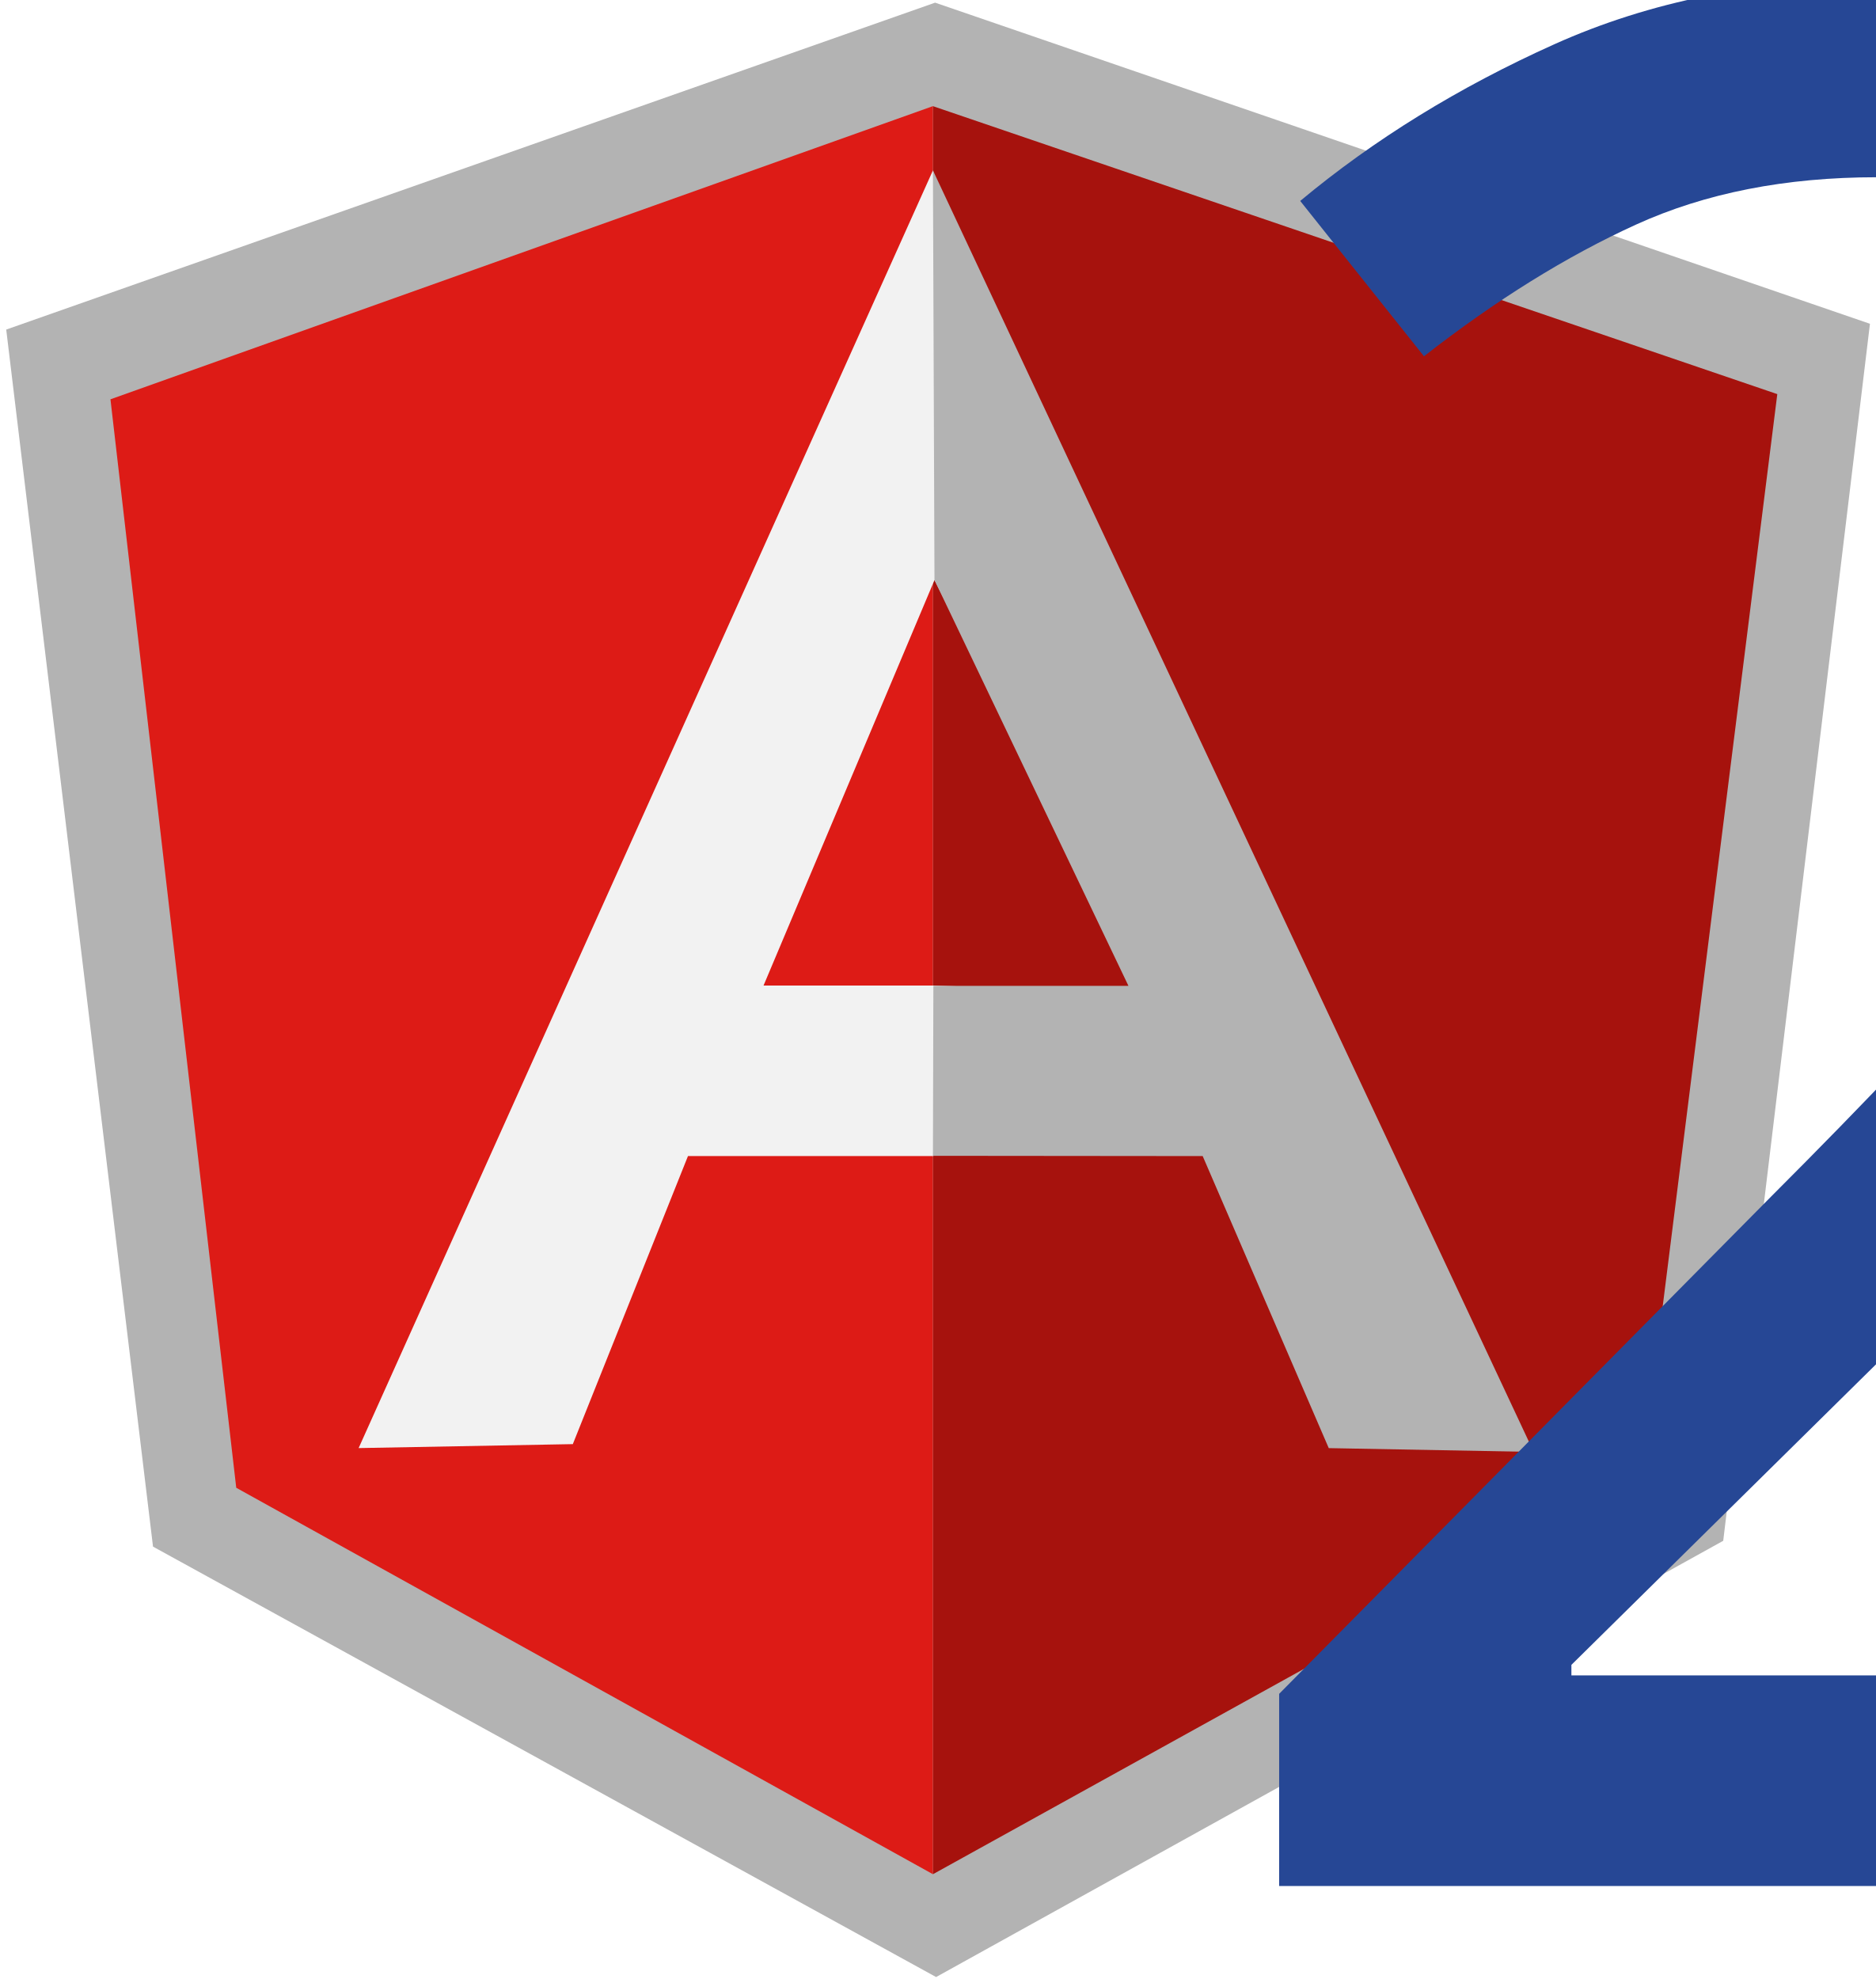
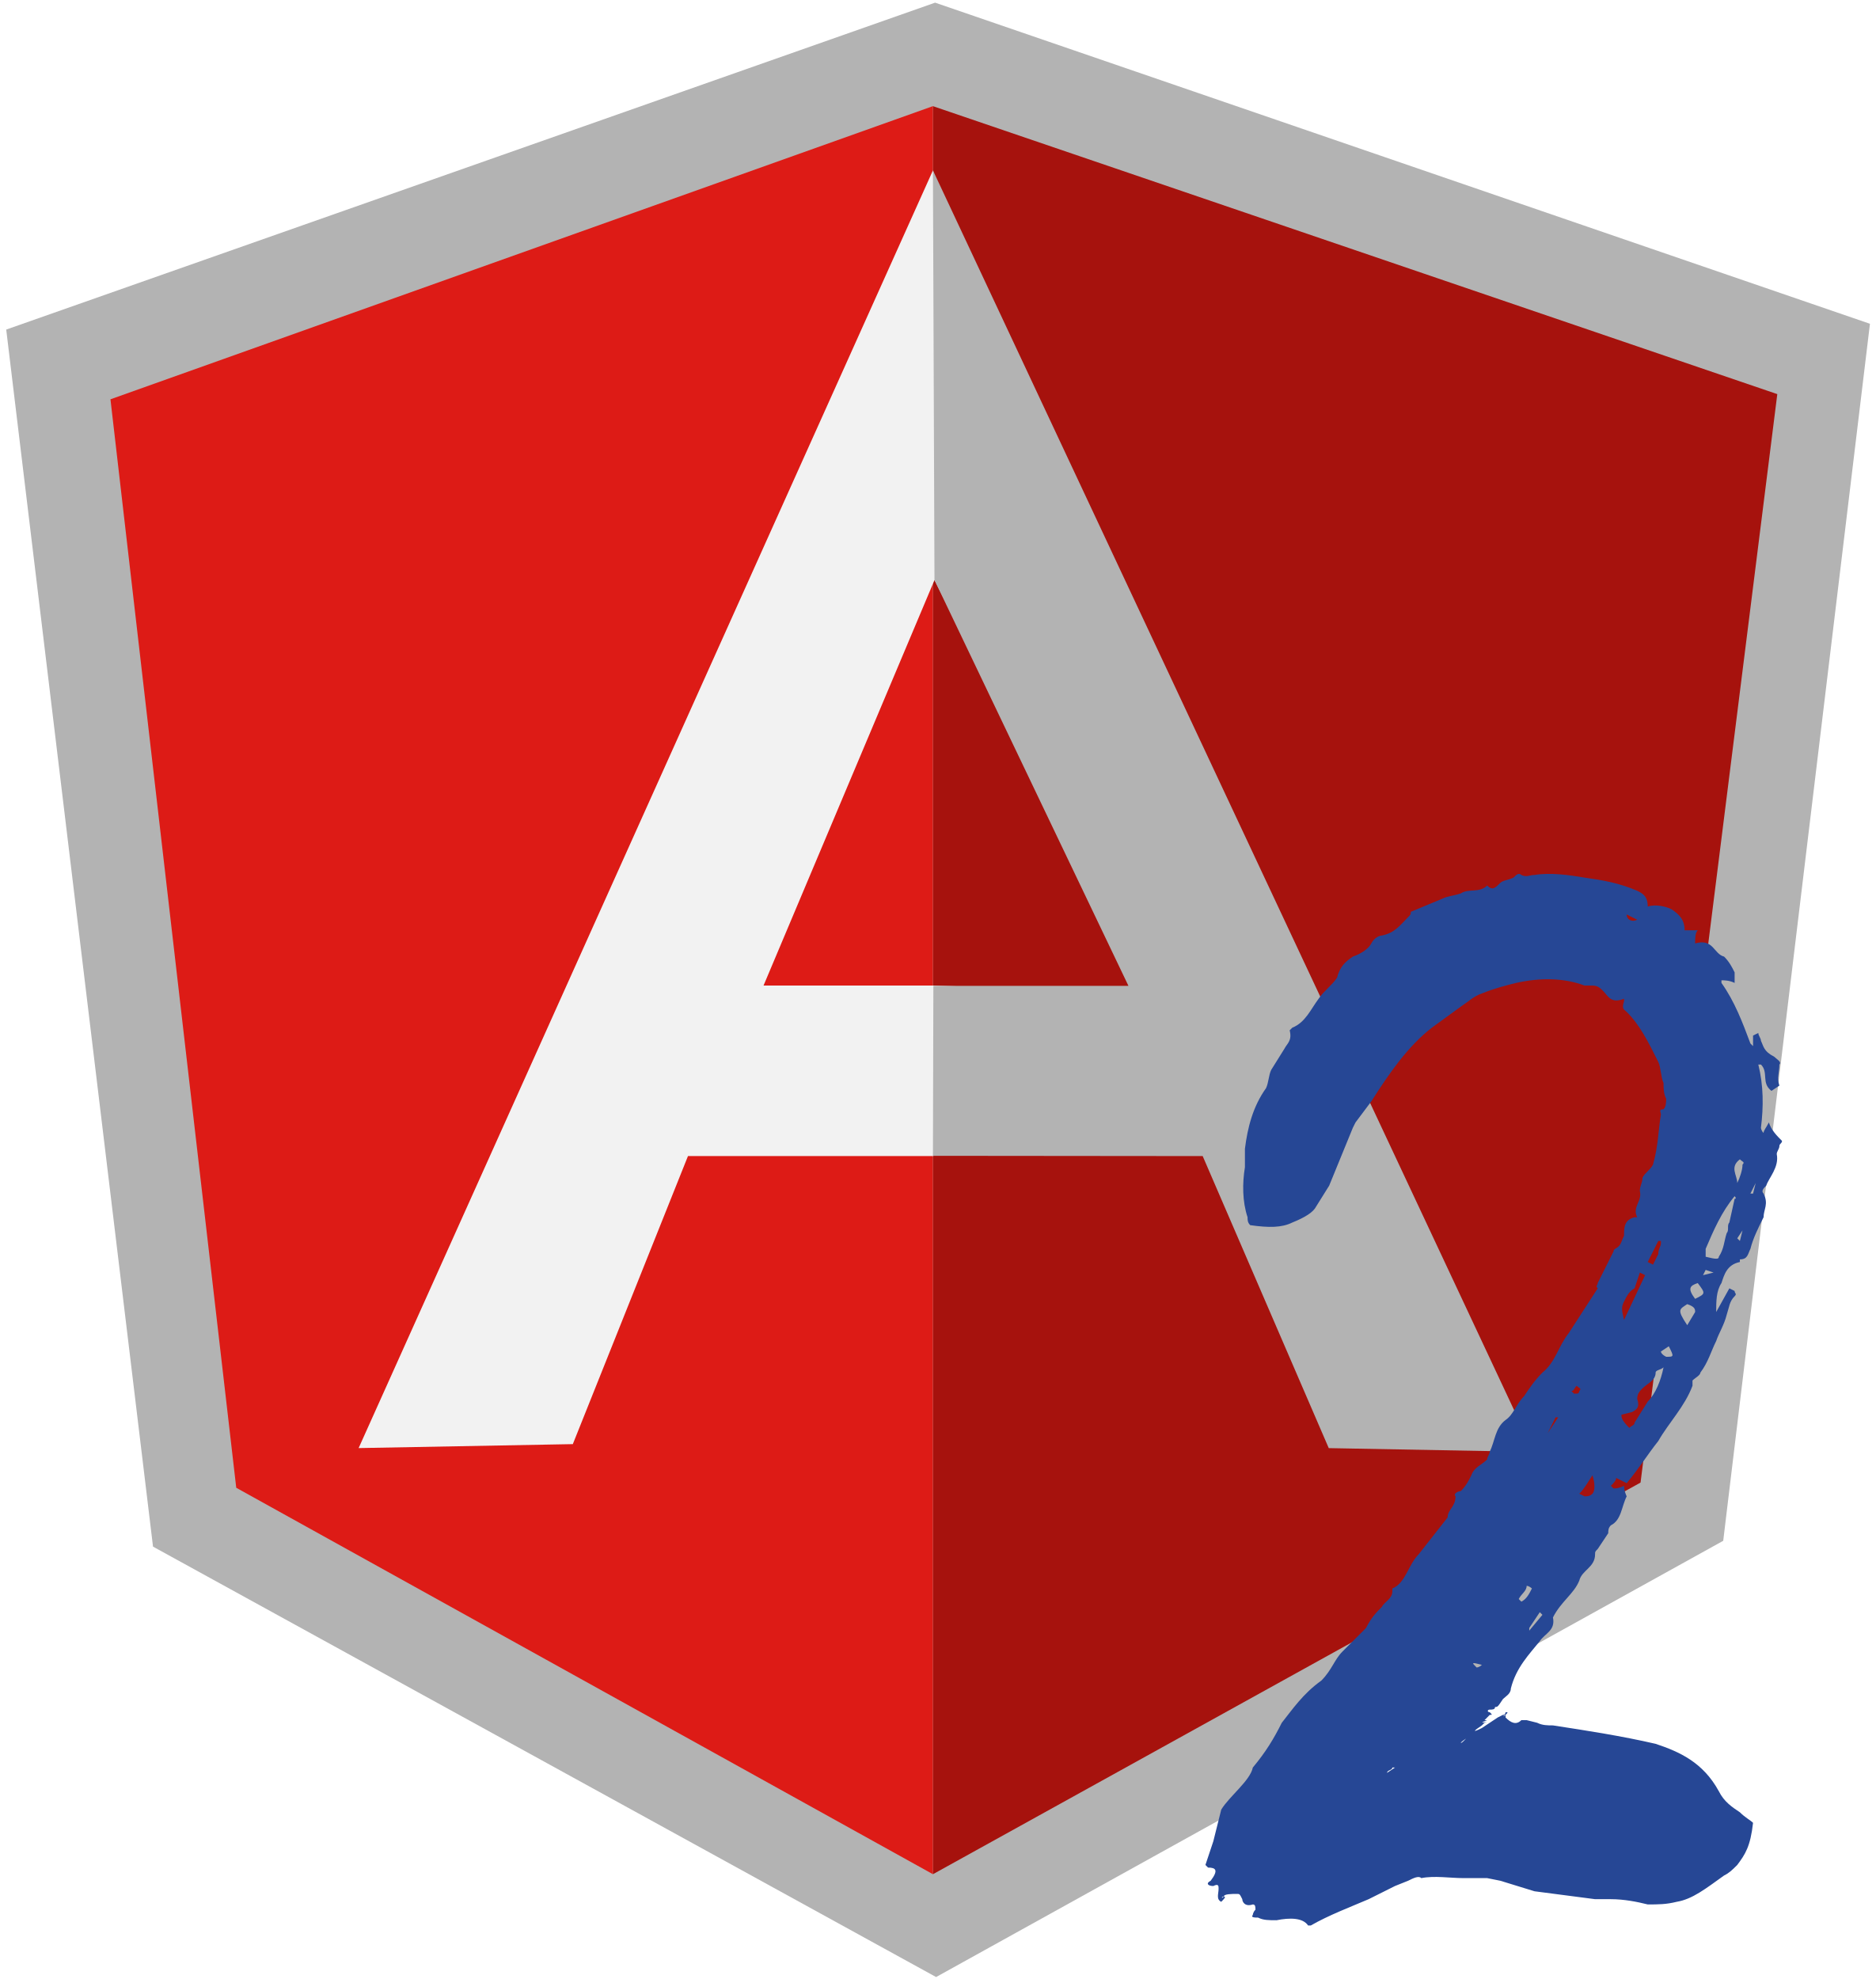
<svg xmlns="http://www.w3.org/2000/svg" width="100%" height="100%" viewBox="0 0 2370 2500" version="1.1" xml:space="preserve" style="fill-rule:evenodd;clip-rule:evenodd;stroke-linejoin:round;stroke-miterlimit:2;">
  <path d="M1181.35,3.352L7.86,416.334L193.303,1953.8L1182.59,2497.53L2176.99,1946.43L2362.36,409.02L1181.35,3.352Z" style="fill:rgb(179,179,179);fill-rule:nonzero;" />
  <path d="M2245.32,497.877L1178.61,134.119L1178.61,2367.62L2072.56,1872.88L2245.31,497.877L2245.32,497.877Z" style="fill:rgb(166,18,13);fill-rule:nonzero;" />
  <path d="M139.543,504.431L298.453,1879.45L1178.59,2367.62L1178.59,134.082L139.552,504.422L139.543,504.431Z" style="fill:rgb(221,27,22);fill-rule:nonzero;" />
  <path d="M1472.24,1323.12L1178.61,1460.43L869.133,1460.43L723.655,1824.31L453.068,1829.31L1178.61,215.227L1472.24,1323.13L1472.24,1323.12ZM1443.86,1253.99L1180.57,732.747L964.59,1245.02L1178.6,1245.02L1443.86,1254L1443.86,1253.99Z" style="fill:rgb(242,242,242);fill-rule:nonzero;" />
  <path d="M1178.6,215.217L1180.55,732.747L1425.6,1245.42L1179.16,1245.42L1178.6,1460.1L1519.38,1460.42L1678.65,1829.36L1937.57,1834.16L1178.6,215.217Z" style="fill:rgb(179,179,179);fill-rule:nonzero;" />
-   <g transform="matrix(2.61059,0,0,2.61059,-1712.76,-3112.96)">
-     <text x="1213.94px" y="2105.08px" style="font-family:'outbound-Regular', 'outbound';font-size:1274.07px;fill:rgb(38,71,149);">2</text>
+   <g transform="matrix(3326.07,0,0,3326.07,1456.33,2382.53)">
+     <path d="M0.239,-0.283C0.237,-0.285 0.235,-0.287 0.234,-0.29C0.233,-0.288 0.232,-0.287 0.232,-0.286C0.231,-0.287 0.231,-0.288 0.231,-0.288C0.232,-0.296 0.232,-0.304 0.23,-0.312L0.231,-0.312C0.234,-0.309 0.231,-0.305 0.235,-0.302L0.238,-0.304C0.237,-0.307 0.238,-0.309 0.238,-0.312C0.239,-0.313 0.237,-0.314 0.236,-0.315C0.232,-0.317 0.232,-0.319 0.231,-0.321C0.231,-0.322 0.23,-0.323 0.23,-0.324L0.228,-0.323L0.228,-0.319L0.227,-0.32C0.224,-0.328 0.221,-0.336 0.216,-0.343L0.216,-0.344C0.217,-0.344 0.219,-0.344 0.221,-0.343L0.221,-0.347C0.22,-0.349 0.219,-0.351 0.217,-0.353C0.213,-0.354 0.213,-0.36 0.206,-0.358C0.206,-0.36 0.206,-0.362 0.207,-0.363L0.202,-0.363C0.202,-0.367 0.2,-0.369 0.197,-0.371C0.195,-0.372 0.191,-0.373 0.188,-0.372C0.188,-0.376 0.186,-0.377 0.184,-0.378C0.177,-0.381 0.171,-0.382 0.164,-0.383C0.158,-0.384 0.151,-0.385 0.145,-0.384C0.143,-0.384 0.142,-0.383 0.14,-0.384C0.139,-0.385 0.138,-0.384 0.137,-0.383C0.135,-0.382 0.133,-0.382 0.132,-0.381C0.13,-0.379 0.129,-0.378 0.127,-0.38C0.124,-0.377 0.12,-0.379 0.117,-0.377C0.114,-0.376 0.112,-0.376 0.11,-0.375L0.098,-0.37C0.098,-0.369 0.098,-0.369 0.097,-0.368C0.094,-0.365 0.092,-0.362 0.087,-0.361C0.086,-0.361 0.084,-0.36 0.083,-0.358C0.082,-0.356 0.079,-0.354 0.076,-0.353C0.073,-0.351 0.071,-0.349 0.07,-0.345C0.068,-0.342 0.065,-0.34 0.063,-0.337C0.06,-0.333 0.058,-0.328 0.053,-0.326L0.052,-0.325C0.053,-0.321 0.051,-0.32 0.05,-0.318L0.045,-0.31C0.044,-0.308 0.044,-0.305 0.043,-0.303C0.038,-0.296 0.036,-0.288 0.035,-0.28L0.035,-0.273C0.034,-0.267 0.034,-0.26 0.036,-0.254C0.036,-0.253 0.036,-0.252 0.037,-0.251C0.044,-0.25 0.049,-0.25 0.053,-0.252C0.058,-0.254 0.061,-0.256 0.062,-0.258L0.067,-0.266L0.076,-0.288L0.077,-0.29L0.083,-0.298C0.09,-0.309 0.097,-0.319 0.106,-0.326L0.117,-0.334C0.12,-0.336 0.122,-0.338 0.125,-0.339C0.13,-0.341 0.134,-0.342 0.138,-0.343C0.147,-0.345 0.156,-0.345 0.164,-0.342L0.167,-0.342C0.169,-0.342 0.17,-0.341 0.171,-0.34C0.173,-0.338 0.174,-0.335 0.179,-0.337L0.179,-0.336C0.178,-0.333 0.179,-0.333 0.18,-0.332C0.185,-0.327 0.188,-0.321 0.192,-0.313C0.193,-0.311 0.193,-0.307 0.194,-0.305C0.194,-0.303 0.194,-0.301 0.195,-0.299C0.195,-0.298 0.195,-0.296 0.194,-0.295C0.192,-0.295 0.193,-0.294 0.193,-0.293C0.192,-0.287 0.192,-0.281 0.19,-0.274C0.189,-0.272 0.187,-0.271 0.186,-0.269C0.186,-0.267 0.185,-0.266 0.185,-0.264C0.186,-0.26 0.182,-0.258 0.184,-0.254L0.183,-0.254C0.179,-0.253 0.179,-0.25 0.179,-0.247C0.178,-0.245 0.178,-0.244 0.177,-0.243C0.176,-0.242 0.175,-0.242 0.175,-0.241L0.169,-0.229C0.169,-0.228 0.168,-0.228 0.169,-0.227L0.158,-0.21C0.154,-0.205 0.153,-0.199 0.148,-0.195C0.145,-0.192 0.143,-0.189 0.141,-0.186C0.138,-0.183 0.137,-0.179 0.134,-0.177C0.13,-0.174 0.13,-0.169 0.128,-0.165C0.128,-0.164 0.127,-0.163 0.127,-0.162C0.125,-0.16 0.122,-0.159 0.121,-0.156C0.12,-0.154 0.119,-0.152 0.117,-0.15C0.116,-0.15 0.114,-0.149 0.115,-0.148C0.115,-0.144 0.112,-0.143 0.112,-0.14L0.101,-0.126C0.097,-0.122 0.096,-0.115 0.091,-0.113L0.091,-0.112C0.091,-0.109 0.088,-0.108 0.087,-0.106C0.085,-0.104 0.083,-0.102 0.081,-0.098L0.072,-0.089C0.069,-0.086 0.068,-0.082 0.064,-0.078C0.057,-0.073 0.053,-0.067 0.049,-0.062C0.046,-0.056 0.043,-0.051 0.038,-0.045C0.037,-0.04 0.029,-0.034 0.026,-0.029L0.023,-0.017L0.02,-0.008L0.021,-0.007C0.024,-0.007 0.025,-0.006 0.022,-0.002C0.02,-0.001 0.021,0 0.023,0C0.025,-0.001 0.025,0 0.025,0.001C0.025,0.003 0.024,0.005 0.026,0.006C0.027,0.005 0.028,0.004 0.027,0.004C0.026,0.005 0.026,0.004 0.027,0.004C0.027,0.003 0.03,0.003 0.032,0.003C0.033,0.003 0.033,0.003 0.034,0.005C0.034,0.006 0.035,0.008 0.038,0.007C0.039,0.007 0.039,0.008 0.039,0.009C0.038,0.01 0.038,0.011 0.038,0.011C0.037,0.012 0.039,0.012 0.04,0.012C0.042,0.013 0.044,0.013 0.047,0.013C0.052,0.012 0.057,0.012 0.059,0.015L0.06,0.015C0.067,0.011 0.075,0.008 0.082,0.005L0.092,0L0.097,-0.002C0.099,-0.003 0.101,-0.004 0.102,-0.003C0.107,-0.004 0.113,-0.003 0.118,-0.003L0.127,-0.003L0.132,-0.002L0.145,0.002L0.168,0.005L0.174,0.005C0.179,0.005 0.184,0.006 0.188,0.007C0.192,0.007 0.195,0.007 0.199,0.006C0.205,0.005 0.21,0.001 0.217,-0.004C0.219,-0.005 0.22,-0.006 0.222,-0.008C0.225,-0.012 0.227,-0.015 0.228,-0.024C0.227,-0.025 0.225,-0.026 0.223,-0.028C0.22,-0.03 0.217,-0.032 0.215,-0.036C0.209,-0.047 0.2,-0.051 0.191,-0.054C0.178,-0.057 0.165,-0.059 0.152,-0.061C0.15,-0.061 0.148,-0.061 0.146,-0.062L0.142,-0.063L0.14,-0.063C0.138,-0.061 0.136,-0.062 0.134,-0.064L0.134,-0.065C0.133,-0.064 0.133,-0.065 0.134,-0.065C0.135,-0.066 0.135,-0.066 0.134,-0.066C0.134,-0.066 0.134,-0.065 0.133,-0.065L0.131,-0.064L0.125,-0.06C0.121,-0.058 0.122,-0.059 0.125,-0.061L0.126,-0.062C0.129,-0.063 0.122,-0.061 0.127,-0.063L0.126,-0.063L0.128,-0.065C0.129,-0.065 0.129,-0.065 0.128,-0.066C0.127,-0.066 0.127,-0.067 0.128,-0.067C0.129,-0.067 0.13,-0.067 0.13,-0.068C0.131,-0.068 0.131,-0.068 0.133,-0.071C0.134,-0.072 0.136,-0.073 0.136,-0.075C0.138,-0.083 0.143,-0.088 0.147,-0.093C0.149,-0.096 0.153,-0.097 0.152,-0.102C0.155,-0.108 0.16,-0.111 0.162,-0.116C0.163,-0.12 0.168,-0.121 0.168,-0.126C0.168,-0.127 0.168,-0.127 0.169,-0.128L0.173,-0.134C0.173,-0.135 0.173,-0.136 0.174,-0.137C0.178,-0.139 0.178,-0.144 0.18,-0.148C0.18,-0.148 0.179,-0.15 0.179,-0.152C0.177,-0.151 0.176,-0.151 0.175,-0.151L0.174,-0.152C0.175,-0.153 0.176,-0.154 0.176,-0.155L0.18,-0.153C0.185,-0.159 0.188,-0.164 0.192,-0.169C0.196,-0.176 0.202,-0.182 0.205,-0.19L0.205,-0.192C0.206,-0.193 0.208,-0.194 0.208,-0.195C0.211,-0.199 0.212,-0.203 0.214,-0.207C0.215,-0.21 0.217,-0.213 0.218,-0.217C0.219,-0.22 0.219,-0.222 0.221,-0.224C0.222,-0.225 0.221,-0.225 0.221,-0.226L0.219,-0.227L0.214,-0.218C0.214,-0.222 0.214,-0.226 0.216,-0.229C0.217,-0.232 0.218,-0.236 0.223,-0.237L0.223,-0.238C0.226,-0.238 0.226,-0.24 0.227,-0.242C0.228,-0.246 0.23,-0.25 0.232,-0.254C0.232,-0.257 0.234,-0.259 0.232,-0.263C0.231,-0.264 0.232,-0.265 0.233,-0.266C0.234,-0.269 0.238,-0.273 0.237,-0.278C0.237,-0.279 0.238,-0.28 0.238,-0.281C0.238,-0.282 0.239,-0.282 0.239,-0.283ZM0.18,-0.369L0.184,-0.367C0.182,-0.366 0.18,-0.367 0.18,-0.369ZM0.224,-0.274C0.224,-0.272 0.223,-0.269 0.222,-0.267C0.222,-0.27 0.219,-0.273 0.223,-0.276C0.224,-0.275 0.225,-0.275 0.224,-0.274ZM0.228,-0.263L0.227,-0.263L0.229,-0.267L0.228,-0.263ZM0.221,-0.261L0.219,-0.252C0.218,-0.251 0.219,-0.249 0.218,-0.248C0.217,-0.245 0.217,-0.242 0.215,-0.239C0.215,-0.238 0.214,-0.238 0.21,-0.239L0.21,-0.242C0.213,-0.249 0.216,-0.256 0.221,-0.262C0.221,-0.262 0.222,-0.261 0.221,-0.261ZM0.223,-0.245L0.222,-0.246L0.224,-0.249L0.223,-0.245ZM0.192,-0.245L0.193,-0.245L0.193,-0.244C0.193,-0.243 0.192,-0.242 0.192,-0.24L0.19,-0.236L0.188,-0.237L0.192,-0.245ZM0.209,-0.232L0.21,-0.234L0.213,-0.233L0.209,-0.232ZM0.179,-0.222C0.18,-0.224 0.181,-0.226 0.183,-0.227L0.185,-0.233L0.187,-0.232L0.179,-0.215C0.178,-0.219 0.178,-0.22 0.179,-0.222ZM0.206,-0.223C0.203,-0.227 0.204,-0.228 0.207,-0.229C0.21,-0.225 0.21,-0.225 0.206,-0.223ZM0.203,-0.213C0.199,-0.219 0.2,-0.219 0.203,-0.221C0.206,-0.22 0.206,-0.219 0.206,-0.218L0.203,-0.213ZM0.195,-0.201C0.193,-0.202 0.193,-0.203 0.193,-0.203L0.196,-0.205C0.198,-0.201 0.198,-0.201 0.195,-0.201ZM0.188,-0.184L0.183,-0.176C0.183,-0.175 0.182,-0.175 0.181,-0.174C0.178,-0.177 0.178,-0.178 0.178,-0.179L0.182,-0.18C0.184,-0.181 0.185,-0.182 0.184,-0.185C0.184,-0.187 0.185,-0.188 0.186,-0.189C0.188,-0.191 0.191,-0.192 0.191,-0.195C0.191,-0.196 0.193,-0.196 0.194,-0.197C0.193,-0.192 0.191,-0.187 0.188,-0.184ZM0.161,-0.187L0.16,-0.187L0.159,-0.188C0.16,-0.188 0.16,-0.189 0.161,-0.19C0.162,-0.189 0.163,-0.189 0.162,-0.188C0.162,-0.188 0.162,-0.187 0.161,-0.187ZM0.15,-0.172L0.153,-0.178L0.154,-0.178L0.15,-0.172ZM0.167,-0.149C0.166,-0.148 0.165,-0.148 0.164,-0.148L0.162,-0.149C0.164,-0.151 0.165,-0.153 0.167,-0.156C0.168,-0.153 0.168,-0.15 0.167,-0.149ZM0.14,-0.108L0.139,-0.109C0.14,-0.111 0.142,-0.112 0.142,-0.114C0.143,-0.114 0.144,-0.113 0.144,-0.113C0.143,-0.111 0.142,-0.109 0.14,-0.108ZM0.143,-0.097L0.143,-0.098L0.147,-0.104L0.148,-0.103L0.143,-0.097ZM0.123,-0.083C0.121,-0.085 0.121,-0.085 0.125,-0.084C0.124,-0.083 0.123,-0.083 0.123,-0.083ZM0.118,-0.055C0.117,-0.054 0.116,-0.054 0.119,-0.056L0.118,-0.055ZM0.089,-0.043C0.089,-0.044 0.091,-0.044 0.091,-0.045L0.092,-0.045L0.089,-0.043Z" style="fill:rgb(38,71,149);fill-rule:nonzero;" />
  </g>
</svg>
